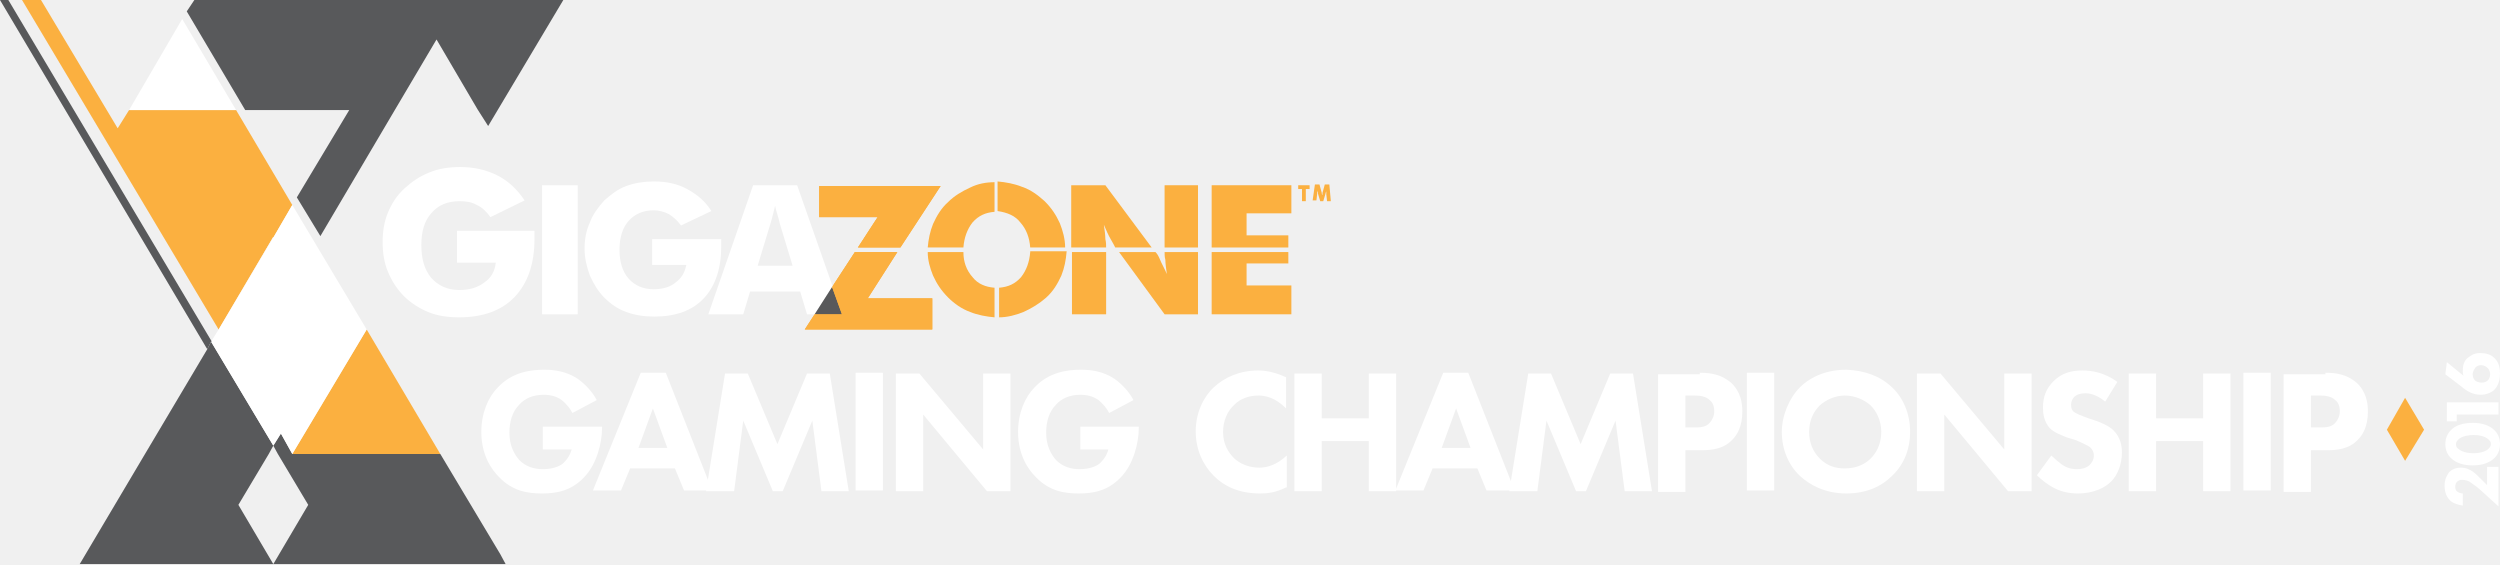
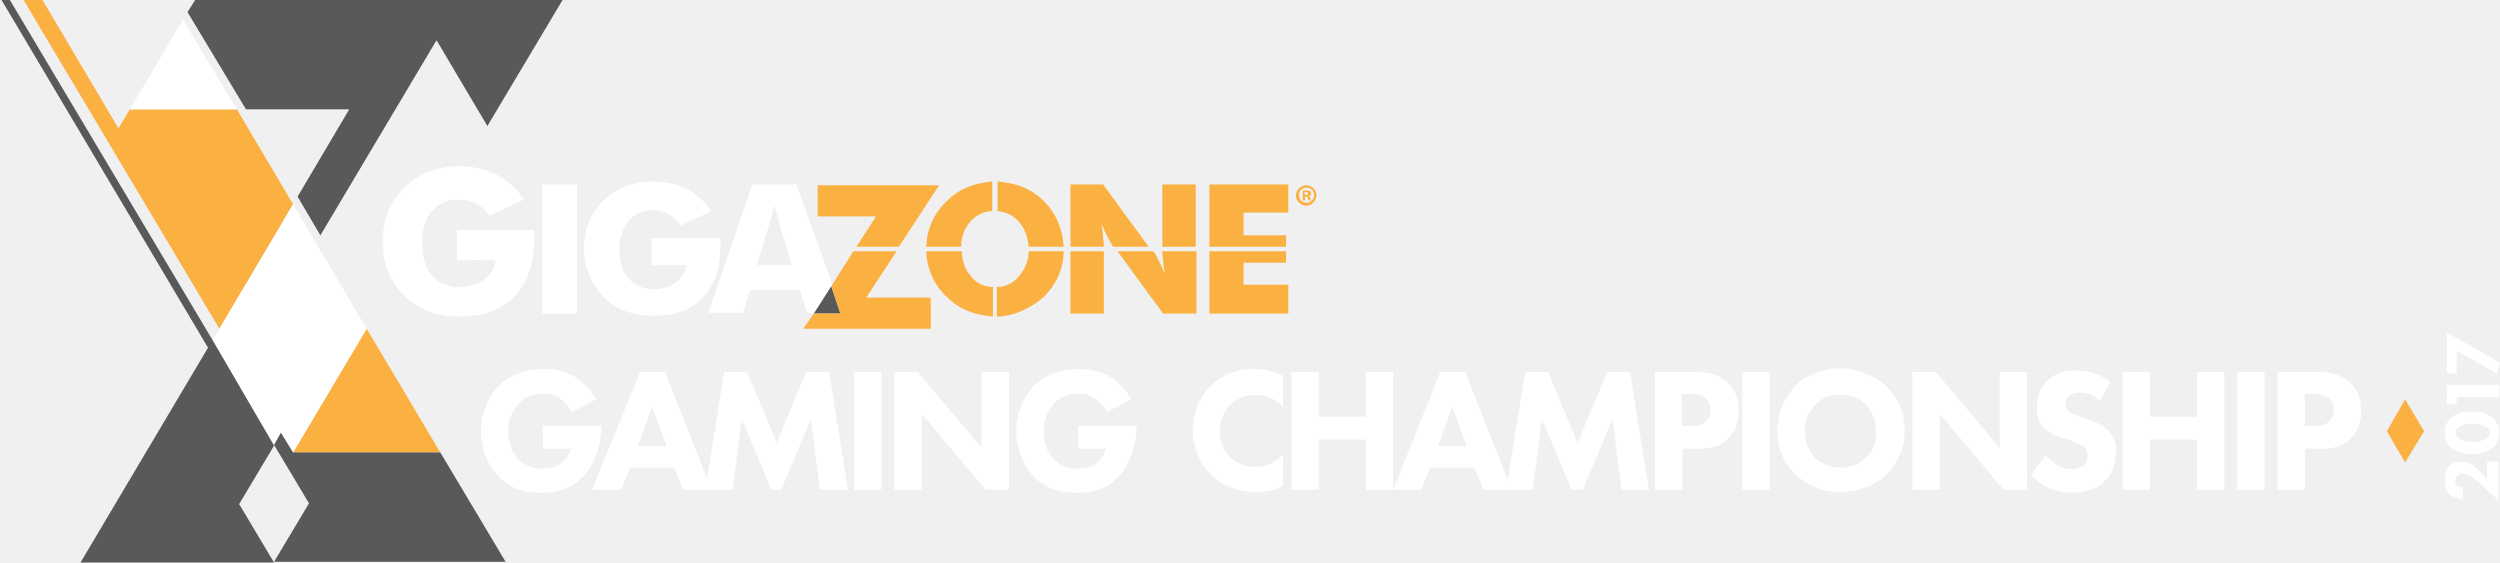
- <svg xmlns="http://www.w3.org/2000/svg" version="1.1" id="Layer_1" x="0px" y="0px" viewBox="-291.4 289.5 329.3 74.3" style="enable-background:new -291.4 289.5 329.3 74.3;" xml:space="preserve">
+ <svg xmlns="http://www.w3.org/2000/svg" version="1.1" id="Layer_1" x="0px" y="0px" viewBox="0 0 329.3 74.1" style="enable-background:new 0 0 329.3 74.1;" xml:space="preserve">
  <style type="text/css">
	.st0{fill:none;}
- 	.st1{fill:#FBB040;}
+ 	.st1{fill:#FBB042;}
	.st2{fill:#FFFFFF;}
	.st3{fill:#58595B;}
- 	.st4{fill:#231F20;}
</style>
-   <rect x="-291.4" y="289.5" class="st0" width="329.3" height="74.3" />
+   <rect y="-0.2" class="st0" width="329.3" height="74.3" />
  <g>
    <g>
-       <g>
-         <polygon class="st1" points="-178.4,322.1 -172.8,322.1 -167.5,314 -183.5,314 -183.5,318.1 -175.8,318.1    " />
-         <polygon class="st1" points="-173.2,322.7 -178.8,322.7 -181.8,327.3 -184.1,330.9 -185.4,332.9 -168.6,332.9 -168.6,328.8      -177.1,328.8    " />
-       </g>
-       <path class="st2" d="M-231.2,323.9v-4h10.2c0,0.1,0,0.3,0,0.4c0,0.2,0,0.4,0,0.7c0,3.3-0.9,5.8-2.6,7.6c-1.7,1.8-4.2,2.7-7.3,2.7    c-1.5,0-2.9-0.2-4.1-0.7c-1.2-0.5-2.3-1.2-3.2-2.1c-0.9-0.9-1.6-2-2.1-3.2c-0.5-1.2-0.7-2.5-0.7-3.9c0-1.4,0.2-2.7,0.7-3.9    c0.5-1.2,1.2-2.3,2.2-3.2c1-0.9,2-1.6,3.3-2.1c1.2-0.5,2.6-0.7,4-0.7c1.9,0,3.5,0.4,4.9,1.1s2.6,1.8,3.6,3.3l-4.5,2.2    c-0.5-0.7-1.1-1.3-1.8-1.6c-0.7-0.4-1.4-0.5-2.3-0.5c-1.5,0-2.8,0.5-3.7,1.6c-0.9,1-1.3,2.4-1.3,4.2c0,1.8,0.4,3.2,1.3,4.3    c0.9,1,2.1,1.6,3.7,1.6c1.3,0,2.4-0.3,3.3-1c0.9-0.6,1.4-1.5,1.5-2.6H-231.2z" />
-       <path class="st2" d="M-220,330.9v-17h4.7v17H-220z" />
-       <path class="st2" d="M-205.5,324.6V321h9.1c0,0.1,0,0.2,0,0.4c0,0.1,0,0.3,0,0.6c0,2.9-0.8,5.2-2.3,6.8c-1.5,1.6-3.7,2.4-6.5,2.4    c-1.4,0-2.6-0.2-3.7-0.6c-1.1-0.4-2-1-2.9-1.9c-0.8-0.8-1.4-1.8-1.9-2.9c-0.4-1.1-0.7-2.3-0.7-3.5c0-1.3,0.2-2.4,0.7-3.5    c0.4-1.1,1.1-2,1.9-2.9c0.9-0.8,1.8-1.5,2.9-1.9c1.1-0.4,2.3-0.6,3.6-0.6c1.7,0,3.1,0.3,4.4,1c1.3,0.7,2.4,1.6,3.2,2.9l-4,1.9    c-0.5-0.7-1-1.1-1.6-1.5c-0.6-0.3-1.3-0.5-2-0.5c-1.4,0-2.5,0.5-3.3,1.4c-0.8,0.9-1.2,2.2-1.2,3.8c0,1.6,0.4,2.9,1.2,3.8    c0.8,0.9,1.9,1.4,3.3,1.4c1.2,0,2.2-0.3,2.9-0.9c0.8-0.6,1.2-1.3,1.4-2.3H-205.5z" />
-       <path class="st0" d="M-188.9,318.1c-0.1-0.4-0.2-0.9-0.4-1.5c-0.1,0.4-0.2,0.8-0.3,1.2c-0.1,0.4-0.2,0.7-0.3,1.1l-1.7,5.6h4.6    l-1.7-5.6C-188.8,318.7-188.8,318.5-188.9,318.1z" />
-       <path class="st2" d="M-186.4,313.9h-5.8l-5.9,17h4.6l0.9-3h6.6l0.9,3h1.1l2.3-3.6L-186.4,313.9z M-191.6,324.5l1.7-5.6    c0.1-0.3,0.2-0.7,0.3-1.1c0.1-0.4,0.2-0.8,0.3-1.2c0.1,0.6,0.3,1.1,0.4,1.5c0.1,0.4,0.2,0.7,0.2,0.8l1.7,5.6H-191.6z" />
-       <polygon class="st3" points="-181.8,327.3 -184.1,330.9 -180.5,330.9   " />
-       <g>
-         <path class="st1" d="M-145.7,322.1c0-0.3,0-0.7-0.1-1.1c0-0.5-0.1-1.2-0.2-1.9c0.3,0.7,0.6,1.4,0.9,1.9c0.3,0.5,0.5,0.9,0.6,1.1     l0,0h4.8l-6.1-8.2h-4.5v8.2H-145.7z" />
-         <rect x="-138" y="313.9" class="st1" width="4.4" height="8.2" />
-         <rect x="-150.2" y="322.7" class="st1" width="4.5" height="8.2" />
-         <path class="st1" d="M-138,322.7c0,0.3,0,0.7,0.1,1c0,0.5,0.1,1.2,0.2,1.9c-0.3-0.7-0.7-1.4-0.9-1.9c-0.2-0.5-0.4-0.8-0.6-1h-4.8     l6,8.2h4.4v-8.2H-138z" />
-       </g>
-       <g>
-         <polygon class="st1" points="-127.2,324.2 -121.7,324.2 -121.7,322.7 -131.8,322.7 -131.8,330.9 -121.3,330.9 -121.3,327.1      -127.2,327.1    " />
-         <polygon class="st1" points="-131.8,313.9 -131.8,322.1 -121.7,322.1 -121.7,320.5 -127.2,320.5 -127.2,317.6 -121.3,317.6      -121.3,313.9    " />
-       </g>
-       <g>
-         <path class="st1" d="M-155.7,322.7c-0.1,1.3-0.5,2.4-1.2,3.3c-0.8,0.9-1.7,1.3-2.9,1.4v3.9c1.1,0,2.2-0.3,3.2-0.7     c1.1-0.5,2.1-1.1,3-1.9c0.9-0.8,1.5-1.8,2-2.9c0.4-1,0.6-2,0.7-3.2H-155.7z" />
-         <path class="st1" d="M-157,318.8c0.8,0.9,1.2,2,1.3,3.3h4.6c0-1.1-0.3-2.2-0.7-3.2c-0.5-1.1-1.1-2-2-2.9c-0.9-0.8-1.8-1.5-3-1.9     c-1-0.4-2.1-0.6-3.2-0.7v3.9C-158.7,317.5-157.7,317.9-157,318.8z" />
-       </g>
-       <g>
-         <polygon class="st1" points="-178.4,322.1 -172.8,322.1 -167.5,314 -183.5,314 -183.5,318.1 -175.8,318.1    " />
-         <polygon class="st1" points="-173.2,322.7 -178.8,322.7 -181.8,327.3 -180.5,330.9 -184.1,330.9 -185.4,332.9 -168.6,332.9      -168.6,328.8 -177.1,328.8    " />
-       </g>
-       <g>
-         <path class="st1" d="M-163.3,326c-0.8-0.9-1.2-2-1.2-3.3h-4.7c0,1.1,0.3,2.1,0.7,3.1c0.5,1.1,1.1,2,2,2.9     c0.8,0.8,1.8,1.5,2.9,1.9c1,0.4,2.1,0.6,3.2,0.7v-3.9C-161.6,327.3-162.6,326.9-163.3,326z" />
-         <path class="st1" d="M-163.6,314.2c-1.1,0.5-2.1,1.1-2.9,1.9c-0.9,0.8-1.5,1.8-2,2.9c-0.4,1-0.6,2-0.7,3.1h4.7     c0.1-1.3,0.5-2.4,1.2-3.3c0.8-0.9,1.7-1.3,2.9-1.4v-3.9C-161.5,313.5-162.6,313.7-163.6,314.2z" />
-       </g>
-       <g>
-         <path class="st1" d="M-119.9,316v-1.6h-0.5v-0.5h1.5v0.5h-0.5v1.6H-119.9z" />
-         <path class="st1" d="M-116.1,316h-0.5l-0.1-0.9c0-0.1,0-0.1,0-0.2c0-0.1,0-0.2,0-0.3c0,0.1,0,0.2-0.1,0.3c0,0,0,0,0,0.1l-0.3,1     h-0.4l-0.3-1c0,0,0,0,0-0.1c0-0.1-0.1-0.2-0.1-0.3c0,0.1,0,0.2,0,0.2c0,0.1,0,0.2,0,0.2l-0.1,0.9h-0.5l0.3-2.1h0.6l0.3,1.1     c0,0,0,0,0,0c0,0.1,0,0.2,0.1,0.3c0,0,0-0.1,0-0.1c0,0,0-0.1,0-0.2l0.3-1.1h0.6L-116.1,316z" />
-       </g>
-     </g>
-     <g>
-       <path class="st2" d="M-219.8,345.7h7.7v0.2c0,1.9-0.7,4.8-2.4,6.5c-1.7,1.8-3.7,2.1-5.5,2.1c-1.9,0-3.9-0.3-5.7-2.2    c-0.9-0.9-2.3-2.8-2.3-5.9c0-2.5,0.9-4.6,2.2-5.9c1.9-2,4.3-2.3,6.1-2.3c1.3,0,2.9,0.2,4.4,1.2c1,0.7,2,1.8,2.5,2.8l-3.2,1.7    c-0.3-0.6-0.8-1.2-1.4-1.7c-0.7-0.5-1.5-0.7-2.4-0.7c-1.4,0-2.5,0.5-3.2,1.3c-0.9,0.9-1.3,2.2-1.3,3.7c0,1.8,0.7,2.9,1.3,3.6    c0.9,0.9,2,1.2,3.1,1.2c1.5,0,2.4-0.5,2.7-0.8c0.1-0.1,0.8-0.7,1.1-1.8h-3.8V345.7z" />
-       <path class="st2" d="M-202.5,351.2h-5.9l-1.2,2.9h-3.7l6.3-15.5h3.3l6.1,15.5h-3.7L-202.5,351.2z M-203.5,348.5l-1.9-5.2l-1.9,5.2    H-203.5z" />
-       <path class="st2" d="M-198.4,354.2l2.5-15.5h3l3.9,9.3l3.9-9.3h3l2.5,15.5h-3.6l-1.2-9.3l-3.9,9.3h-1.3l-3.9-9.3l-1.2,9.3H-198.4z    " />
-       <path class="st2" d="M-175.1,338.6v15.5h-3.6v-15.5H-175.1z" />
-       <path class="st2" d="M-173.4,354.2v-15.5h3.1l8.4,10v-10h3.6v15.5h-3.1l-8.4-10.1v10.1H-173.4z" />
-       <path class="st2" d="M-149.1,345.7h7.7v0.2c0,1.9-0.7,4.8-2.4,6.5c-1.7,1.8-3.7,2.1-5.5,2.1c-1.9,0-3.9-0.3-5.7-2.2    c-0.9-0.9-2.3-2.8-2.3-5.9c0-2.5,0.9-4.6,2.2-5.9c1.9-2,4.3-2.3,6.1-2.3c1.3,0,2.9,0.2,4.4,1.2c1,0.7,2,1.8,2.5,2.8l-3.2,1.7    c-0.3-0.6-0.8-1.2-1.4-1.7c-0.7-0.5-1.5-0.7-2.4-0.7c-1.4,0-2.5,0.5-3.2,1.3c-0.9,0.9-1.3,2.2-1.3,3.7c0,1.8,0.7,2.9,1.3,3.6    c0.9,0.9,2,1.2,3.1,1.2c1.5,0,2.4-0.5,2.7-0.8c0.1-0.1,0.8-0.7,1.1-1.8h-3.7V345.7z" />
-     </g>
-     <g>
-       <path class="st2" d="M-122,353.7c-1.4,0.7-2.5,0.8-3.4,0.8c-2.9,0-4.8-1-6.1-2.3c-1.4-1.4-2.4-3.4-2.4-5.9c0-2.4,1-4.5,2.4-5.8    c1.4-1.3,3.4-2.2,5.8-2.2c1,0,2.2,0.2,3.7,0.9v4.1c-0.8-0.8-2-1.7-3.6-1.7c-1.3,0-2.4,0.4-3.2,1.2c-0.9,0.8-1.5,2.1-1.5,3.6    c0,1.6,0.7,2.7,1.4,3.4c0.3,0.3,1.4,1.3,3.4,1.3c0.9,0,2.2-0.3,3.6-1.6V353.7z" />
-       <path class="st2" d="M-117.3,344.6h6.2v-5.9h3.6v15.5h-3.6v-6.6h-6.2v6.6h-3.6v-15.5h3.6V344.6z" />
-       <path class="st2" d="M-96.8,351.2h-5.9l-1.2,2.9h-3.7l6.3-15.5h3.3l6.1,15.5h-3.7L-96.8,351.2z M-97.7,348.5l-1.9-5.2l-1.9,5.2    H-97.7z" />
-       <path class="st2" d="M-92.6,354.2l2.5-15.5h3l3.9,9.3l3.9-9.3h3l2.5,15.5h-3.6l-1.2-9.3l-3.9,9.3h-1.3l-3.9-9.3l-1.2,9.3H-92.6z" />
-       <path class="st2" d="M-67.5,338.6c1.4,0,2.8,0.2,4.1,1.3c1.3,1.2,1.5,2.7,1.5,3.8c0,2-0.7,3.1-1.3,3.7c-1.2,1.3-2.9,1.4-4,1.4    h-2.2v5.5H-73v-15.5H-67.5z M-69.4,345.8h1.3c0.5,0,1.4,0,1.9-0.6c0.3-0.3,0.6-0.9,0.6-1.5c0-0.7-0.2-1.2-0.6-1.5    c-0.5-0.5-1.3-0.6-2-0.6h-1.2V345.8z" />
-       <path class="st2" d="M-57.7,338.6v15.5h-3.6v-15.5H-57.7z" />
-       <path class="st2" d="M-42.2,340.5c1.5,1.4,2.4,3.5,2.4,5.9c0,2.1-0.7,4.2-2.4,5.8c-1.4,1.4-3.4,2.3-6,2.3c-2.9,0-4.9-1.2-6.1-2.3    c-1.5-1.4-2.4-3.5-2.4-5.8c0-2.2,1-4.5,2.4-5.9c1-1,3-2.3,6.1-2.3C-45.8,338.3-43.8,339-42.2,340.5z M-51.7,342.9    c-0.7,0.7-1.4,1.8-1.4,3.5c0,1.4,0.5,2.6,1.4,3.5c1,1,2.1,1.3,3.3,1.3c1.6,0,2.7-0.6,3.4-1.3c0.6-0.6,1.4-1.7,1.4-3.5    c0-1.6-0.7-2.8-1.4-3.5c-0.8-0.7-2-1.3-3.4-1.3C-49.6,341.6-50.8,342.1-51.7,342.9z" />
-       <path class="st2" d="M-38.9,354.2v-15.5h3.1l8.4,10v-10h3.6v15.5h-3.1l-8.4-10.1v10.1H-38.9z" />
-       <path class="st2" d="M-14.1,342.4c-1.2-1-2.2-1.1-2.6-1.1c-0.5,0-1.1,0.1-1.5,0.5c-0.2,0.2-0.4,0.6-0.4,1c0,0.4,0.1,0.7,0.3,0.9    c0.4,0.3,0.9,0.5,2,0.9l1.2,0.4c0.7,0.3,1.5,0.6,2.1,1.2c0.9,0.9,1.1,2,1.1,2.9c0,1.6-0.6,3-1.4,3.8c-1.4,1.4-3.4,1.6-4.4,1.6    c-1.1,0-2.1-0.2-3.1-0.7c-0.8-0.4-1.7-1.1-2.3-1.7l1.9-2.6c0.4,0.4,1,0.9,1.4,1.2c0.6,0.4,1.2,0.6,2,0.6c0.5,0,1.1-0.1,1.6-0.5    c0.3-0.3,0.6-0.7,0.6-1.3c0-0.5-0.2-0.8-0.5-1.1c-0.4-0.3-1.4-0.7-1.8-0.9l-1.3-0.4c-0.7-0.3-1.6-0.6-2.2-1.2    c-0.8-0.9-0.9-2-0.9-2.7c0-1.4,0.4-2.5,1.4-3.5c1.1-1.1,2.4-1.4,3.8-1.4c1.1,0,2.8,0.2,4.6,1.5L-14.1,342.4z" />
-       <path class="st2" d="M-7.4,344.6h6.2v-5.9h3.6v15.5h-3.6v-6.6h-6.2v6.6H-11v-15.5h3.6V344.6z" />
-       <path class="st2" d="M7.7,338.6v15.5H4.1v-15.5H7.7z" />
-       <path class="st2" d="M14.9,338.6c1.4,0,2.8,0.2,4.1,1.3c1.3,1.2,1.5,2.7,1.5,3.8c0,2-0.7,3.1-1.3,3.7c-1.2,1.3-2.9,1.4-4,1.4H13    v5.5H9.4v-15.5H14.9z M13,345.8h1.3c0.5,0,1.4,0,1.9-0.6c0.3-0.3,0.6-0.9,0.6-1.5c0-0.7-0.2-1.2-0.6-1.5c-0.5-0.5-1.3-0.6-2-0.6    H13V345.8z" />
-     </g>
-     <g>
-       <polygon class="st1" points="25.4,341.9 23,346.1 25.4,350.2 27.9,346.1   " />
-       <g>
-         <path class="st2" d="M37.7,351v5.2l-2.2-2c-0.4-0.4-1.1-0.9-1.4-1.1c-0.2-0.2-0.7-0.4-1.2-0.4c-0.3,0-0.5,0.1-0.7,0.3     c-0.1,0.1-0.2,0.4-0.2,0.6c0,0.3,0.1,0.5,0.2,0.6c0.2,0.2,0.6,0.3,0.8,0.3v1.6c-0.6-0.1-1.3-0.3-1.7-0.7     c-0.3-0.3-0.7-0.9-0.7-1.9c0-1,0.4-1.5,0.6-1.8c0.4-0.4,0.9-0.6,1.6-0.6c0.6,0,1,0.2,1.5,0.5c0.4,0.3,0.8,0.7,1.2,1.1l0.7,0.7     V351H37.7z" />
-         <path class="st2" d="M37.2,346.2c0.4,0.4,0.7,1,0.7,1.8c0,0.8-0.3,1.4-0.7,1.8c-0.7,0.7-1.7,1-2.9,1c-1.2,0-2.2-0.3-2.9-1     c-0.4-0.4-0.7-1-0.7-1.8c0-0.8,0.3-1.4,0.7-1.8c0.6-0.7,1.7-1,2.9-1C35.5,345.2,36.5,345.5,37.2,346.2z M32.4,348.6     c0.5,0.5,1.5,0.6,2,0.6c0.5,0,1.5-0.1,2-0.6c0.2-0.2,0.3-0.4,0.3-0.6c0-0.3-0.1-0.4-0.3-0.6c-0.5-0.5-1.4-0.6-2-0.6     c-0.5,0-1.5,0.1-2,0.6c-0.2,0.2-0.3,0.4-0.3,0.6C32.1,348.3,32.2,348.5,32.4,348.6z" />
-         <path class="st2" d="M32.2,344v1h-1.3v-2.5h6.8v1.6H32.2z" />
-         <path class="st2" d="M30.9,337.2l2.2,1.8c-0.1-0.2-0.1-0.4-0.1-0.7c0-0.9,0.3-1.4,0.7-1.7c0.3-0.2,0.7-0.6,1.6-0.6     c0.7,0,1.4,0.2,1.8,0.6c0.7,0.6,0.8,1.5,0.8,2.1c0,0.6-0.1,1.5-0.8,2.2c-0.5,0.4-1.1,0.6-1.7,0.6c-1.1,0-1.9-0.5-2.6-1.1     l-2.1-1.6L30.9,337.2z M36.3,338c-0.2-0.2-0.5-0.4-0.9-0.4c-0.4,0-0.7,0.2-0.8,0.4c-0.2,0.3-0.3,0.6-0.3,0.8     c0,0.3,0.1,0.6,0.3,0.8c0.1,0.1,0.4,0.3,0.9,0.3c0.3,0,0.6-0.1,0.8-0.3c0.2-0.2,0.3-0.5,0.3-0.8C36.6,338.4,36.4,338.1,36.3,338z     " />
-       </g>
-     </g>
-     <g>
-       <polygon class="st0" points="-252.9,349.3 -252.9,349.3 -252.9,349.3   " />
-       <polygon class="st0" points="-245.4,304 -259.1,304 -252.3,315.5   " />
-       <polygon class="st0" points="-263.7,334.7 -263.6,334.5 -263.6,334.5   " />
-       <polygon class="st0" points="-243.1,332.9 -243.1,332.9 -233.4,349.3 -233.4,349.3   " />
-       <polygon class="st0" points="-260.3,304 -260.3,304 -252.9,316.5 -252.9,316.5   " />
-       <polygon class="st1" points="-255.4,320.8 -252.9,316.5 -260.3,304 -274.4,304 -275.9,306.4 -286,289.5 -288.5,289.5     -262.6,332.9 -255.4,320.7   " />
-       <polygon class="st1" points="-252.9,349.3 -252.9,349.3 -233.4,349.3 -243.1,332.9   " />
-       <polygon class="st4" points="-233.4,349.3 -225.5,362.5 -233.4,349.3   " />
-       <polygon class="st3" points="-228.5,289.5 -265.8,289.5 -266.8,291 -259.1,304 -245.4,304 -252.3,315.5 -249.2,320.6 -239.4,304     -233.9,294.7 -228.5,303.9 -227.1,306.1 -217.2,289.5   " />
-       <polygon class="st3" points="-225.5,362.5 -233.4,349.3 -252.9,349.3 -252.9,349.3 -252.9,349.3 -254.4,346.6 -255.4,348.2     -263.6,334.5 -263.7,334.7 -264.1,335.5 -272.3,349.3 -280.9,363.8 -255.4,363.8 -260,356 -256,349.3 -255.4,348.2 -254.8,349.3     -250.8,356 -255.4,363.8 -224.8,363.8   " />
-       <polygon class="st2" points="-255.4,320.8 -255.4,320.7 -262.6,332.9 -262.6,332.9   " />
-       <g>
-         <polygon class="st2" points="-252.9,316.5 -255.4,320.8 -262.6,332.9 -263.6,334.5 -255.4,348.2 -254.4,346.6 -252.9,349.3      -243.1,332.9    " />
-         <polygon class="st2" points="-260.3,304 -267.4,292 -274.4,304 -260.3,304    " />
-       </g>
-       <polygon class="st3" points="-263.6,334.5 -263.6,334.5 -263.5,334.5 -290.3,289.5 -291.4,289.5 -264.1,335.5 -263.7,334.7   " />
-       <polygon class="st3" points="-263.7,334.7 -264.1,335.5 -264.1,335.5   " />
-       <polygon class="st3" points="-263.6,334.5 -263.5,334.5 -263.5,334.5 -263.6,334.5   " />
+       <polygon class="st1" points="316.8,52.6 314.4,56.8 316.8,60.9 319.3,56.8   " />
    </g>
  </g>
+   <g>
+     <path class="st2" d="M329.1,60.7v5.2l-2.2-2c-0.4-0.4-1.1-0.9-1.4-1.1c-0.2-0.2-0.7-0.4-1.2-0.4c-0.3,0-0.5,0.1-0.7,0.3   c-0.1,0.1-0.2,0.4-0.2,0.6c0,0.3,0.1,0.5,0.2,0.6c0.2,0.2,0.6,0.3,0.8,0.3v1.6c-0.6-0.1-1.3-0.3-1.7-0.7c-0.4-0.3-0.7-0.9-0.7-1.9   c0-1,0.4-1.5,0.6-1.8c0.4-0.4,0.9-0.6,1.6-0.6c0.6,0,1.1,0.2,1.5,0.5c0.4,0.3,0.8,0.6,1.2,1.1l0.7,0.7v-2.3H329.1z" />
+     <path class="st2" d="M328.5,55.2c0.4,0.4,0.7,1,0.7,1.8c0,0.8-0.3,1.4-0.7,1.8c-0.7,0.7-1.7,1-2.9,1c-1.2,0-2.2-0.3-2.9-1   c-0.4-0.4-0.7-1-0.7-1.8c0-0.8,0.3-1.4,0.7-1.8c0.6-0.7,1.7-1,2.9-1C326.8,54.2,327.9,54.5,328.5,55.2z M323.7,57.6   c0.5,0.5,1.5,0.6,2,0.6c0.5,0,1.5-0.1,2-0.6c0.2-0.2,0.3-0.4,0.3-0.6s-0.1-0.4-0.3-0.6c-0.5-0.5-1.4-0.6-2-0.6   c-0.5,0-1.5,0.1-2,0.6c-0.2,0.2-0.3,0.4-0.3,0.6S323.5,57.4,323.7,57.6z" />
+     <path class="st2" d="M323.6,52.2v1h-1.3v-2.5h6.9v1.6H323.6z" />
+     <path class="st2" d="M323.6,46.2v3h-1.3v-5.4l7,4l-0.4,1.4L323.6,46.2z" />
+   </g>
+   <g>
+     <path class="st2" d="M71.5,56.1h7.7v0.2c0,1.9-0.7,4.7-2.4,6.5s-3.7,2.1-5.5,2.1c-1.8,0-3.9-0.3-5.7-2.2c-3-3.3-3-8.4,0-11.8   c1.9-1.9,4.3-2.3,6.1-2.3c1.5,0,3,0.4,4.3,1.2c1,0.7,1.9,1.7,2.5,2.8l-3.2,1.7c-0.3-0.7-0.8-1.2-1.4-1.7c-0.7-0.5-1.5-0.8-2.4-0.7   c-1.2-0.1-2.4,0.4-3.2,1.3c-0.9,1-1.4,2.3-1.3,3.7c-0.1,1.3,0.4,2.6,1.3,3.6c0.8,0.8,2,1.3,3.1,1.2c1,0.1,1.9-0.2,2.7-0.8   c0.5-0.5,0.9-1.1,1.1-1.8h-3.7L71.5,56.1z" />
+     <path class="st2" d="M88.8,61.6h-5.8l-1.2,2.9H78L84.3,49h3.3l6.1,15.5h-3.7L88.8,61.6z M87.8,58.8l-1.9-5.2l-1.9,5.2L87.8,58.8z" />
+     <path class="st2" d="M92.9,64.5L95.4,49h3l3.9,9.3l3.9-9.3h3l2.5,15.5H108l-1.2-9.3l-3.9,9.3h-1.3l-3.9-9.3l-1.2,9.3H92.9z" />
+     <path class="st2" d="M116.1,49v15.5h-3.6V49H116.1z" />
+     <path class="st2" d="M117.8,64.5V49h3.1l8.4,10V49h3.6v15.5h-3.1l-8.4-10v10H117.8z" />
+     <path class="st2" d="M142,56.1h7.7v0.2c0,1.9-0.7,4.7-2.4,6.5c-1.7,1.8-3.7,2.1-5.5,2.1c-1.8,0-3.9-0.3-5.7-2.2   c-3-3.3-3-8.4,0-11.8c1.9-1.9,4.3-2.3,6.1-2.3c1.5,0,3,0.4,4.3,1.2c1,0.7,1.9,1.7,2.5,2.8l-3.2,1.7c-0.3-0.7-0.8-1.2-1.4-1.7   c-0.7-0.5-1.5-0.8-2.4-0.7c-1.2-0.1-2.4,0.4-3.2,1.3c-0.9,1-1.4,2.3-1.3,3.7c-0.1,1.3,0.4,2.6,1.3,3.6c0.8,0.8,2,1.3,3.1,1.2   c1,0.1,1.9-0.2,2.7-0.8c0.5-0.5,0.9-1.1,1.1-1.8h-3.7L142,56.1z" />
+     <path class="st2" d="M169,64c-1.1,0.6-2.2,0.8-3.4,0.8c-2.9,0-4.8-1-6.1-2.3c-3.2-3.2-3.2-8.5,0-11.7c1.6-1.5,3.6-2.3,5.8-2.2   c1.3,0,2.5,0.3,3.7,0.9v4.1c-0.9-1-2.2-1.6-3.6-1.6c-1.2,0-2.3,0.4-3.2,1.2c-1,0.9-1.5,2.2-1.5,3.6c-0.1,2.5,1.8,4.6,4.3,4.7   c0.1,0,0.2,0,0.4,0c1.4,0,2.6-0.6,3.6-1.6L169,64z" />
+     <path class="st2" d="M173.7,54.9h6.2V49h3.6v15.5h-3.6v-6.6h-6.2v6.6h-3.6V49h3.6V54.9z" />
+     <path class="st2" d="M194.2,61.6h-5.8l-1.2,2.9h-3.7l6.2-15.5h3.3l6.1,15.5h-3.7L194.2,61.6z M193.2,58.8l-1.9-5.2l-1.9,5.2   L193.2,58.8z" />
+     <path class="st2" d="M198.4,64.5l2.5-15.5h3l3.9,9.3l3.9-9.3h3l2.5,15.5h-3.6l-1.2-9.3l-3.9,9.3H207l-3.9-9.3l-1.2,9.3H198.4z" />
+     <path class="st2" d="M223.4,49c1.3,0,2.8,0.2,4.1,1.3c1,1,1.6,2.3,1.5,3.8c0.1,1.3-0.4,2.7-1.3,3.6c-1.2,1.3-2.9,1.4-3.9,1.4h-2.2   v5.4h-3.6V49H223.4z M221.5,56.1h1.3c0.7,0.1,1.4-0.1,1.9-0.6c0.4-0.4,0.6-1,0.6-1.5c0-0.6-0.2-1.1-0.6-1.5c-0.6-0.4-1.3-0.7-2-0.6   h-1.2L221.5,56.1z" />
+     <path class="st2" d="M233.1,49v15.5h-3.6V49H233.1z" />
+     <path class="st2" d="M248.5,50.9c3.2,3.2,3.2,8.4,0,11.6c0,0,0,0,0,0c-1.6,1.5-3.8,2.3-6,2.3c-2.2,0.1-4.4-0.8-6-2.3   c-1.6-1.5-2.4-3.6-2.4-5.8c0-2.2,0.9-4.3,2.4-5.9c1-1,3-2.3,6.1-2.3C244.7,48.6,246.9,49.4,248.5,50.9z M239.1,53.3   c-0.9,0.9-1.4,2.2-1.4,3.5c0,1.3,0.5,2.6,1.4,3.5c0.9,0.9,2.1,1.3,3.3,1.3c1.3,0,2.5-0.4,3.4-1.3c0.9-0.9,1.4-2.2,1.3-3.5   c0-1.3-0.5-2.5-1.3-3.5c-0.9-0.9-2.1-1.3-3.4-1.3C241.2,51.9,240,52.4,239.1,53.3z" />
+     <path class="st2" d="M251.9,64.5V49h3.1l8.4,10V49h3.6v15.5h-3.1l-8.4-10v10H251.9z" />
+     <path class="st2" d="M276.6,52.8c-0.7-0.7-1.6-1.1-2.6-1.1c-0.6,0-1.1,0.1-1.5,0.5c-0.3,0.3-0.4,0.6-0.4,1c0,0.3,0.1,0.6,0.3,0.9   c0.4,0.3,0.9,0.5,1.9,0.9l1.2,0.4c0.8,0.3,1.5,0.7,2.1,1.2c0.8,0.8,1.2,1.8,1.1,2.9c0,1.4-0.4,2.8-1.4,3.8   c-1.4,1.5-3.4,1.6-4.4,1.6c-1.1,0-2.1-0.2-3.1-0.6c-0.8-0.5-1.6-1-2.3-1.7l1.9-2.6c0.4,0.4,0.9,0.8,1.5,1.2   c0.6,0.4,1.3,0.6,1.9,0.6c0.6,0,1.2-0.2,1.6-0.5c0.4-0.3,0.6-0.8,0.6-1.3c0-0.4-0.2-0.9-0.5-1.1c-0.6-0.4-1.2-0.7-1.8-0.9l-1.3-0.4   c-0.8-0.2-1.5-0.7-2.2-1.2c-0.6-0.7-1-1.7-0.9-2.7c0-1.3,0.4-2.6,1.3-3.5c1.1-1.1,2.4-1.4,3.8-1.4c1.7,0,3.3,0.5,4.6,1.5   L276.6,52.8z" />
+     <path class="st2" d="M283.2,54.9h6.2V49h3.6v15.5h-3.6v-6.6h-6.2v6.6h-3.6V49h3.6V54.9z" />
+     <path class="st2" d="M298.3,49v15.5h-3.6V49H298.3z" />
+     <path class="st2" d="M305.4,49c1.3,0,2.8,0.2,4.1,1.3c1,1,1.6,2.3,1.5,3.8c0.1,1.3-0.4,2.7-1.3,3.6c-1.2,1.3-2.9,1.4-3.9,1.4h-2.2   v5.4H300V49H305.4z M303.6,56.1h1.3c0.7,0.1,1.4-0.1,1.9-0.6c0.4-0.4,0.6-1,0.6-1.5c0-0.6-0.2-1.1-0.6-1.5c-0.6-0.4-1.3-0.7-2-0.6   h-1.2L303.6,56.1z" />
+     <polygon class="st1" points="38.6,59.6 38.6,59.6 58,59.6 48.3,43.3  " />
+     <polygon class="st1" points="3.1,0 28.9,43.3 28.9,43.3 38.6,26.9 31.2,14.4 17.1,14.4 15.6,16.9 5.6,0  " />
+     <polygon class="st3" points="25.7,0 24.7,1.6 32.4,14.4 46,14.4 39.2,25.9 42.2,31 57.5,5.3 64.2,16.6 74.1,0  " />
+     <path class="st3" d="M27.8,45.1l-0.5,0.8L27.8,45.1z" />
+     <polygon class="st2" points="17.1,14.4 31.2,14.4 24.1,2.6  " />
+     <polygon class="st2" points="38.6,26.9 36.1,31.2 28.9,43.3 28,44.9 36.1,58.6 37,57 38.6,59.6 48.3,43.3  " />
+     <path class="st3" d="M36.1,58.6l4.6,7.7l-4.6,7.7h30.5L58,59.6H38.6l0,0L37,57L36.1,58.6z M0.2,0l27.2,45.8L10.6,74.1h25.5   l-4.6-7.7l4.6-7.7L28,44.8L1.3,0H0.2z" />
+     <path class="st2" d="M60.2,34.3v-4h10.2c0,0.1,0,0.3,0,0.4c0,0.2,0,0.4,0,0.7c0,3.2-0.9,5.8-2.6,7.6c-1.7,1.8-4.1,2.7-7.3,2.7   c-1.4,0-2.8-0.2-4.1-0.7c-1.2-0.5-2.3-1.2-3.2-2.1c-0.9-0.9-1.6-2-2.1-3.2c-0.5-1.2-0.7-2.6-0.7-3.9c0-1.3,0.2-2.7,0.7-3.9   c1-2.4,3-4.3,5.4-5.3c1.3-0.5,2.6-0.7,4-0.7c1.7,0,3.4,0.3,4.9,1.1c1.5,0.8,2.7,1.9,3.6,3.3l-4.5,2.1c-0.5-0.7-1.1-1.2-1.8-1.6   c-0.7-0.4-1.5-0.5-2.2-0.5c-1.4-0.1-2.7,0.5-3.6,1.5c-0.9,1-1.3,2.4-1.3,4.2c0,1.8,0.4,3.2,1.3,4.3c0.9,1,2.3,1.6,3.6,1.5   c1.2,0,2.3-0.3,3.3-1c0.8-0.6,1.4-1.5,1.5-2.6L60.2,34.3z" />
+     <polygon class="st2" points="71.4,41.3 71.4,24.3 76,24.3 76,41.3 71.4,41.3  " />
+     <path class="st2" d="M85.8,35v-3.6h9.1c0,0.1,0,0.2,0,0.4c0,0.1,0,0.3,0,0.6c0,2.9-0.8,5.2-2.3,6.8c-1.5,1.6-3.7,2.4-6.5,2.4   c-1.2,0-2.5-0.2-3.7-0.6c-1.1-0.4-2.1-1.1-2.9-1.9c-0.8-0.8-1.4-1.8-1.9-2.9c-0.9-2.2-0.9-4.7,0-7c0.9-2.2,2.7-3.9,4.9-4.7   c1.1-0.4,2.3-0.6,3.6-0.6c1.5,0,3,0.3,4.4,1c1.3,0.7,2.4,1.7,3.2,2.9l-4,1.9c-0.4-0.6-1-1.1-1.6-1.5c-0.6-0.3-1.3-0.5-2-0.5   c-1.2-0.1-2.4,0.4-3.3,1.4c-0.8,1.1-1.3,2.4-1.2,3.8c0,1.6,0.4,2.9,1.2,3.8c0.8,0.9,2,1.4,3.3,1.4c1,0,2.1-0.3,2.9-0.9   c0.8-0.5,1.3-1.4,1.4-2.3H85.8z" />
+     <path class="st2" d="M99.7,34.9l1.7-5.6c0.1-0.3,0.2-0.7,0.3-1.1c0.1-0.4,0.2-0.8,0.3-1.2l0.4,1.5c0.1,0.4,0.2,0.7,0.2,0.8l1.7,5.6   L99.7,34.9z M104.9,24.3h-5.8l-5.8,16.9h4.6l0.9-3h6.6l0.9,3h1.1l2.3-3.6L104.9,24.3L104.9,24.3z" />
+     <polygon class="st3" points="109.5,37.7 107.2,41.3 110.7,41.3 109.5,37.7  " />
+     <path class="st1" d="M145.4,32.5c0-0.3,0-0.7-0.1-1.1c0-0.5-0.1-1.2-0.2-1.9c0.3,0.7,0.6,1.4,0.9,1.9c0.2,0.4,0.4,0.7,0.6,1.1l0,0   h4.7l-6-8.2H141v8.2H145.4z" />
+     <polygon class="st1" points="157.5,32.5 157.5,24.3 153.1,24.3 153.1,32.5 157.5,32.5  " />
+     <polygon class="st1" points="141,33.1 141,41.3 145.4,41.3 145.4,33.1 141,33.1  " />
+     <path class="st1" d="M153.1,33.1c0,0.3,0,0.7,0.1,1c0,0.5,0.1,1.2,0.2,1.9c-0.3-0.7-0.6-1.4-0.9-1.9c-0.2-0.5-0.4-0.8-0.6-1h-4.7   l6,8.2h4.4v-8.2H153.1z" />
+     <polygon class="st1" points="163.8,34.6 169.4,34.6 169.4,33.1 159.3,33.1 159.3,41.3 169.7,41.3 169.7,37.5 163.8,37.5    163.8,34.6  " />
+     <polygon class="st1" points="159.3,24.3 159.3,32.5 169.4,32.5 169.4,31 163.8,31 163.8,28 169.7,28 169.7,24.3 159.3,24.3  " />
+     <path class="st1" d="M135.5,33.1c0,1.2-0.5,2.4-1.3,3.3c-0.7,0.9-1.8,1.4-2.9,1.4v3.9c1.1,0,2.2-0.3,3.2-0.7c1.1-0.5,2.1-1.1,3-1.9   c1.6-1.6,2.6-3.7,2.6-6L135.5,33.1z" />
+     <path class="st1" d="M134.2,29.2c0.8,0.9,1.2,2.1,1.3,3.3h4.6c-0.1-2.3-1-4.4-2.6-6c-0.8-0.8-1.8-1.5-2.9-1.9   c-1-0.4-2.1-0.6-3.2-0.7v3.9C132.5,27.9,133.5,28.4,134.2,29.2z" />
+     <polygon class="st1" points="112.8,32.5 118.4,32.5 123.7,24.4 107.7,24.4 107.7,28.5 115.4,28.5 112.8,32.5  " />
+     <polygon class="st1" points="118.1,33.1 112.4,33.1 109.5,37.7 110.7,41.3 107.2,41.3 105.8,43.3 122.6,43.3 122.6,39.2    114.1,39.2 118.1,33.1  " />
+     <path class="st1" d="M127.9,36.4c-0.8-0.9-1.2-2.1-1.2-3.3H122c0.1,2.3,1,4.4,2.7,6c0.8,0.8,1.8,1.5,2.9,1.9c1,0.4,2.1,0.6,3.2,0.7   v-3.9C129.6,37.8,128.6,37.3,127.9,36.4z" />
+     <path class="st1" d="M127.6,24.6c-1.1,0.4-2.1,1.1-2.9,1.9c-1.7,1.6-2.6,3.7-2.7,6h4.6c0-1.2,0.4-2.4,1.2-3.3   c0.7-0.8,1.8-1.4,2.9-1.4v-3.9C129.7,24,128.6,24.2,127.6,24.6L127.6,24.6z" />
+     <path class="st1" d="M171.9,25.7h0.1c0.2,0,0.3-0.1,0.3-0.2c0-0.1-0.1-0.2-0.3-0.2c-0.1,0-0.1,0-0.2,0L171.9,25.7L171.9,25.7z    M171.9,26.4h-0.3v-1.3c0.2,0,0.3,0,0.5,0c0.2,0,0.3,0,0.5,0.1c0.1,0.1,0.1,0.2,0.1,0.3c0,0.2-0.1,0.3-0.3,0.3l0,0   c0.1,0.1,0.2,0.2,0.2,0.3c0,0.1,0,0.2,0.1,0.3h-0.3c-0.1-0.1-0.1-0.2-0.1-0.3c0-0.1-0.1-0.2-0.3-0.2h-0.1L171.9,26.4L171.9,26.4z    M171.1,25.7c0,0.6,0.4,1,1,1c0,0,0,0,0,0c0.6,0,1-0.5,1-1c0,0,0,0,0,0c0-0.6-0.5-1-1-1C171.5,24.7,171.1,25.2,171.1,25.7   L171.1,25.7z M173.4,25.7c0,0.7-0.6,1.4-1.3,1.4s-1.4-0.6-1.4-1.3c0-0.7,0.6-1.4,1.3-1.4c0,0,0,0,0,0   C172.8,24.4,173.4,25,173.4,25.7C173.4,25.7,173.4,25.7,173.4,25.7z" />
+   </g>
</svg>
